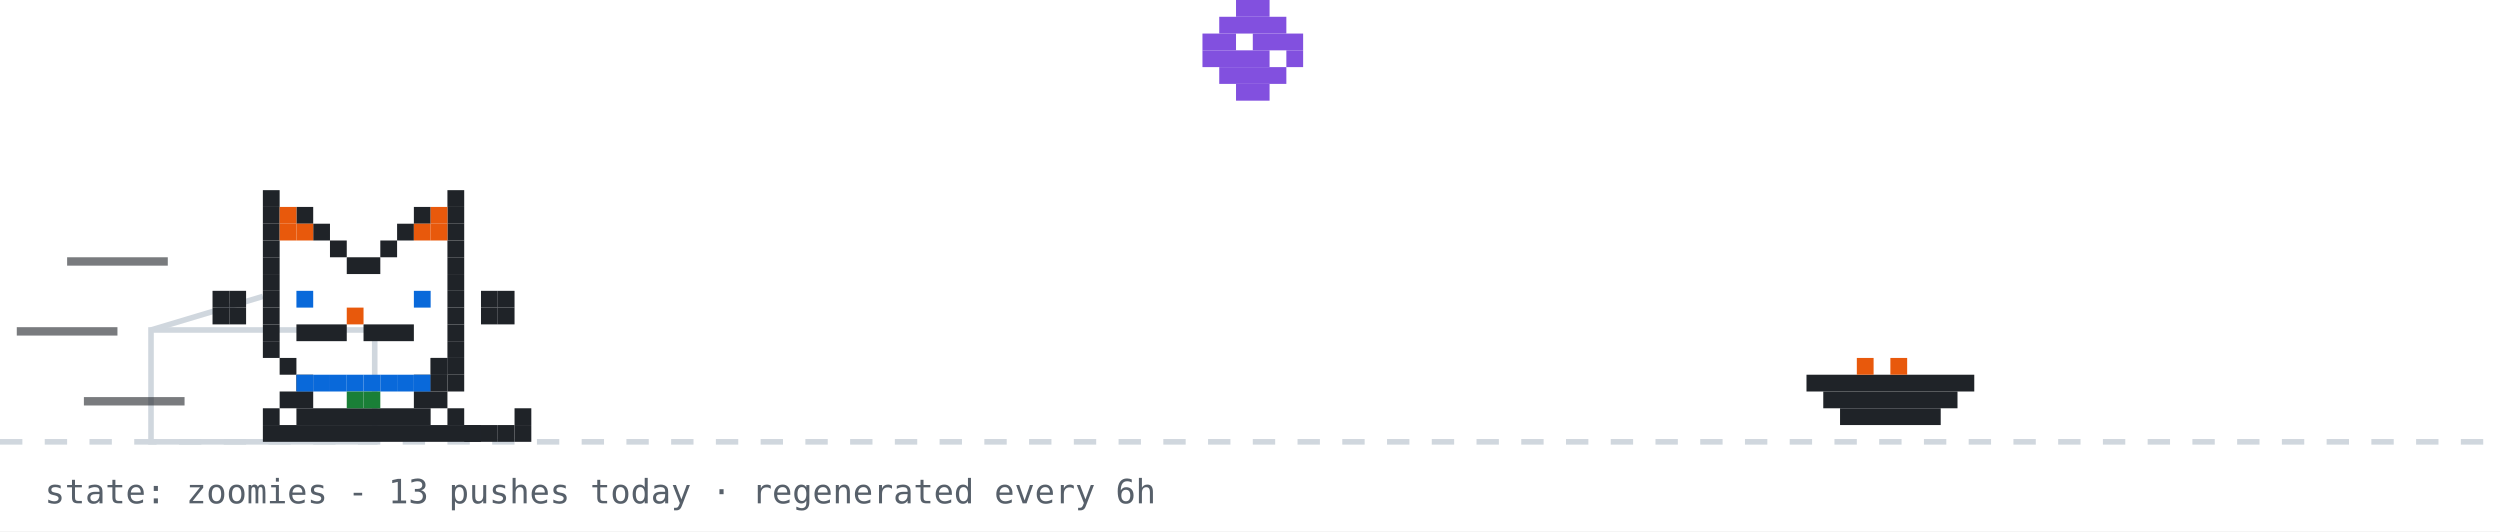
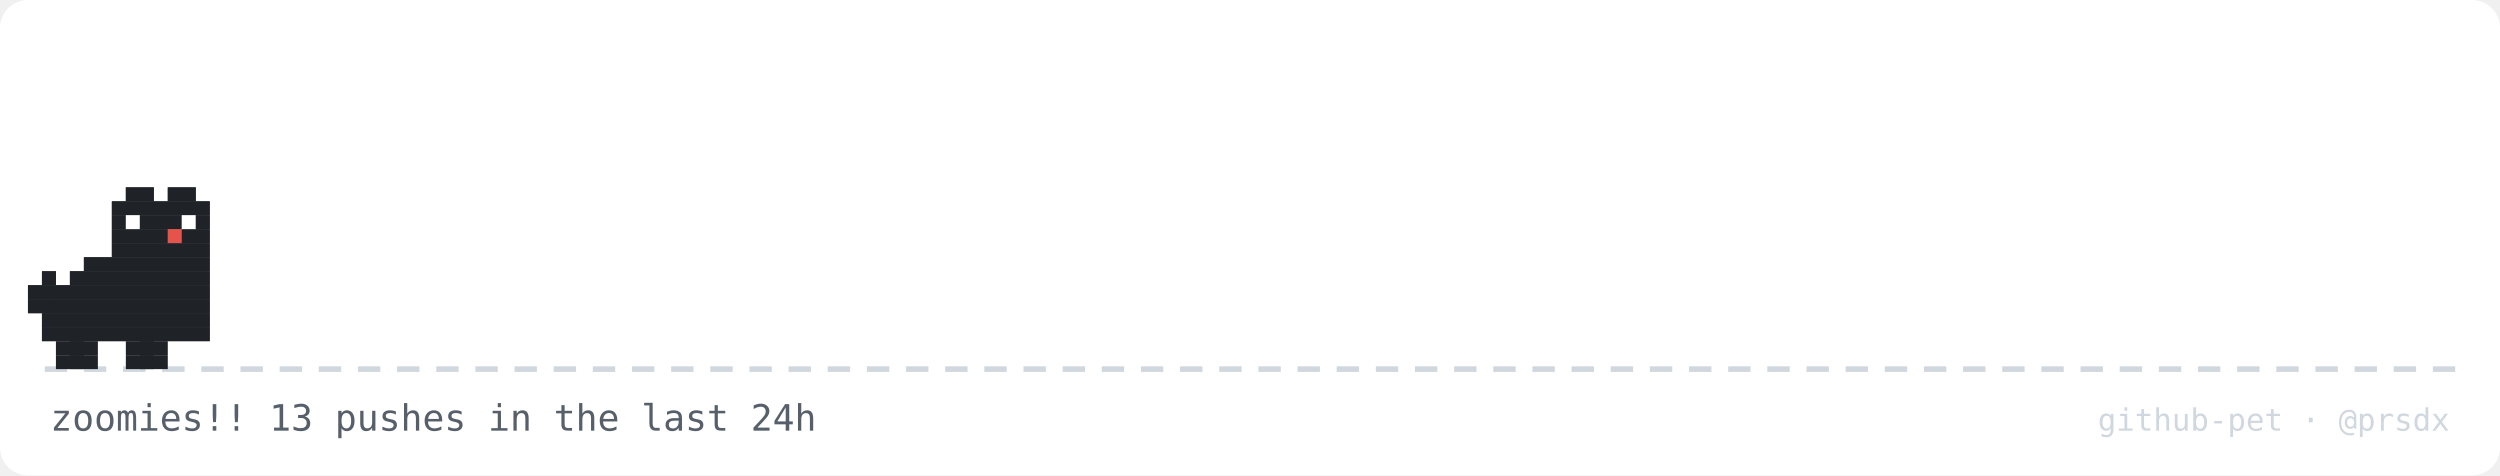
- <svg xmlns="http://www.w3.org/2000/svg" width="894" height="190" viewBox="0 0 894 190" role="img" aria-label="github pet: zoomies">
-   <rect width="894" height="190" fill="#ffffff" />
-   <line x1="0" y1="158" x2="894" y2="158" stroke="#d0d7de" stroke-width="2" stroke-dasharray="8 8" />
-   <rect x="54" y="118" width="80" height="40" fill="none" stroke="#d0d7de" stroke-width="2" />
-   <line x1="54" y1="118" x2="94" y2="106" stroke="#d0d7de" stroke-width="2" />
-   <g transform="translate(430,0)">
+ <svg xmlns="http://www.w3.org/2000/svg" width="894" height="170" viewBox="0 0 894 170" font-family="ui-monospace, SFMono-Regular, Menlo, Consolas, monospace">
+   <rect width="894" height="170" rx="10" fill="#ffffff" />
+   <line x1="16" y1="132" x2="878" y2="132" stroke="#d0d7de" stroke-width="2" stroke-dasharray="8 6" />
+   <g transform="translate(0,62)">
    <g>
-       <animateTransform attributeName="transform" type="translate" values="0 0;0 0;52 -10;52 0;52 0;0 0" keyTimes="0;0.660;0.690;0.780;0.860;1" dur="14s" begin="7s" repeatCount="indefinite" />
-       <rect x="12" y="0" width="12" height="6" fill="#8250df" />
-       <rect x="6" y="6" width="24" height="6" fill="#8250df" />
-       <rect x="0" y="12" width="12" height="6" fill="#8250df" />
-       <rect x="18" y="12" width="18" height="6" fill="#8250df" />
-       <rect x="0" y="18" width="24" height="6" fill="#8250df" />
-       <rect x="30" y="18" width="6" height="6" fill="#8250df" />
-       <rect x="6" y="24" width="24" height="6" fill="#8250df" />
-       <rect x="12" y="30" width="12" height="6" fill="#8250df" />
-     </g>
-   </g>
-   <rect x="646" y="134" width="60" height="6" fill="#1f2328" />
-   <rect x="652" y="140" width="48" height="6" fill="#1f2328" />
-   <rect x="658" y="146" width="36" height="6" fill="#1f2328" />
-   <rect x="664" y="128" width="6" height="6" fill="#e8590c" />
-   <rect x="676" y="128" width="6" height="6" fill="#e8590c" />
-   <g transform="translate(70,0)">
-     <animateTransform attributeName="transform" type="translate" values="70 0;500 0;500 0;320 0;320 0;70 0;70 0" keyTimes="0;0.12;0.35;0.45;0.62;0.82;1" dur="14s" begin="7s" repeatCount="indefinite" />
-     <g>
-       <animateTransform attributeName="transform" type="translate" values="0 0;0 -3;0 0" dur="0.7s" repeatCount="indefinite" />
-       <rect x="30" y="128" width="6" height="6" fill="#1f2328" />
-       <rect x="84" y="128" width="6" height="6" fill="#1f2328" />
-       <rect x="36" y="134" width="6" height="6" fill="#1f2328" />
-       <rect x="78" y="134" width="6" height="6" fill="#1f2328" />
-       <rect x="30" y="140" width="12" height="6" fill="#1f2328" />
-       <rect x="78" y="140" width="12" height="6" fill="#1f2328" />
-       <rect x="24" y="146" width="6" height="6" fill="#1f2328" />
-       <rect x="36" y="146" width="48" height="6" fill="#1f2328" />
-       <rect x="90" y="146" width="6" height="6" fill="#1f2328" />
-       <rect x="24" y="152" width="78" height="6" fill="#1f2328" />
-       <rect x="36" y="134" width="6" height="6" fill="#0969da" />
-       <rect x="42" y="134" width="6" height="6" fill="#0969da" />
-       <rect x="48" y="134" width="6" height="6" fill="#0969da" />
-       <rect x="54" y="134" width="6" height="6" fill="#0969da" />
-       <rect x="60" y="134" width="6" height="6" fill="#0969da" />
-       <rect x="66" y="134" width="6" height="6" fill="#0969da" />
-       <rect x="72" y="134" width="6" height="6" fill="#0969da" />
-       <rect x="78" y="134" width="6" height="6" fill="#0969da" />
-       <rect x="54" y="140" width="6" height="6" fill="#1a7f37" />
-       <rect x="60" y="140" width="6" height="6" fill="#1a7f37" />
+       <animateTransform attributeName="transform" type="translate" values="-90 0; 900 0" dur="2.4s" repeatCount="indefinite" calcMode="linear" />
      <g>
-         <animate attributeName="opacity" values="1;0;1" keyTimes="0;0.5;1" calcMode="discrete" dur="1.4s" repeatCount="indefinite" />
-         <rect x="96" y="152" width="6" height="6" fill="#1f2328" />
-         <rect x="102" y="152" width="6" height="6" fill="#1f2328" />
-         <rect x="108" y="152" width="6" height="6" fill="#1f2328" />
-         <rect x="114" y="152" width="6" height="6" fill="#1f2328" />
-         <rect x="114" y="146" width="6" height="6" fill="#1f2328" />
-       </g>
-       <g opacity="0">
-         <animate attributeName="opacity" values="0;1;0" keyTimes="0;0.5;1" calcMode="discrete" dur="1.4s" repeatCount="indefinite" />
-         <rect x="114" y="152" width="6" height="6" fill="#1f2328" />
-         <rect x="114" y="146" width="6" height="6" fill="#1f2328" />
-         <rect x="114" y="140" width="6" height="6" fill="#1f2328" />
-         <rect x="108" y="140" width="6" height="6" fill="#1f2328" />
-         <rect x="108" y="134" width="6" height="6" fill="#1f2328" />
+         <rect x="45" y="5" width="10" height="5" fill="#1f2328" />
+         <rect x="60" y="5" width="10" height="5" fill="#1f2328" />
+         <rect x="40" y="10" width="35" height="5" fill="#1f2328" />
+         <rect x="40" y="15" width="5" height="5" fill="#1f2328" />
+         <rect x="45" y="15" width="5" height="5" fill="#ffffff" />
+         <rect x="50" y="15" width="15" height="5" fill="#1f2328" />
+         <rect x="65" y="15" width="5" height="5" fill="#ffffff" />
+         <rect x="70" y="15" width="5" height="5" fill="#1f2328" />
+         <rect x="40" y="20" width="20" height="5" fill="#1f2328" />
+         <rect x="60" y="20" width="5" height="5" fill="#e5534b" />
+         <rect x="65" y="20" width="10" height="5" fill="#1f2328" />
+         <rect x="40" y="25" width="35" height="5" fill="#1f2328" />
+         <rect x="30" y="30" width="45" height="5" fill="#1f2328" />
+         <rect x="15" y="35" width="5" height="5" fill="#1f2328" />
+         <rect x="25" y="35" width="50" height="5" fill="#1f2328" />
+         <rect x="10" y="40" width="10" height="5" fill="#1f2328" />
+         <rect x="20" y="40" width="55" height="5" fill="#1f2328" />
+         <rect x="10" y="45" width="5" height="5" fill="#1f2328" />
+         <rect x="15" y="45" width="60" height="5" fill="#1f2328" />
+         <rect x="15" y="50" width="60" height="5" fill="#1f2328" />
+         <rect x="15" y="55" width="60" height="5" fill="#1f2328" />
+         <rect x="20" y="60" width="10" height="5" fill="#1f2328" />
+         <rect x="45" y="60" width="10" height="5" fill="#1f2328" />
+         <rect x="20" y="65" width="10" height="5" fill="#1f2328" />
+         <rect x="45" y="65" width="10" height="5" fill="#1f2328" />
+         <animate attributeName="opacity" values="1;0" keyTimes="0;0.5" calcMode="discrete" dur="0.36s" repeatCount="indefinite" />
      </g>
      <g>
-         <animate attributeName="opacity" values="1;1;0;0;1" keyTimes="0;0.660;0.720;0.780;1" calcMode="discrete" dur="14s" begin="7s" repeatCount="indefinite" />
-         <rect x="84" y="128" width="6" height="6" fill="#1f2328" />
-         <rect x="90" y="128" width="6" height="6" fill="#1f2328" />
-         <rect x="84" y="134" width="6" height="6" fill="#1f2328" />
-         <rect x="90" y="134" width="6" height="6" fill="#1f2328" />
+         <rect x="45" y="5" width="10" height="5" fill="#1f2328" />
+         <rect x="60" y="5" width="10" height="5" fill="#1f2328" />
+         <rect x="40" y="10" width="35" height="5" fill="#1f2328" />
+         <rect x="40" y="15" width="5" height="5" fill="#1f2328" />
+         <rect x="45" y="15" width="5" height="5" fill="#ffffff" />
+         <rect x="50" y="15" width="15" height="5" fill="#1f2328" />
+         <rect x="65" y="15" width="5" height="5" fill="#ffffff" />
+         <rect x="70" y="15" width="5" height="5" fill="#1f2328" />
+         <rect x="40" y="20" width="20" height="5" fill="#1f2328" />
+         <rect x="60" y="20" width="5" height="5" fill="#e5534b" />
+         <rect x="65" y="20" width="10" height="5" fill="#1f2328" />
+         <rect x="40" y="25" width="35" height="5" fill="#1f2328" />
+         <rect x="30" y="30" width="45" height="5" fill="#1f2328" />
+         <rect x="15" y="35" width="5" height="5" fill="#1f2328" />
+         <rect x="25" y="35" width="50" height="5" fill="#1f2328" />
+         <rect x="10" y="40" width="10" height="5" fill="#1f2328" />
+         <rect x="20" y="40" width="55" height="5" fill="#1f2328" />
+         <rect x="10" y="45" width="5" height="5" fill="#1f2328" />
+         <rect x="15" y="45" width="60" height="5" fill="#1f2328" />
+         <rect x="15" y="50" width="60" height="5" fill="#1f2328" />
+         <rect x="15" y="55" width="60" height="5" fill="#1f2328" />
+         <rect x="25" y="60" width="10" height="5" fill="#1f2328" />
+         <rect x="50" y="60" width="10" height="5" fill="#1f2328" />
+         <rect x="25" y="65" width="10" height="5" fill="#1f2328" />
+         <rect x="50" y="65" width="10" height="5" fill="#1f2328" />
+         <animate attributeName="opacity" values="0;1" keyTimes="0;0.5" calcMode="discrete" dur="0.36s" repeatCount="indefinite" />
      </g>
-       <g opacity="0">
-         <animate attributeName="opacity" values="0;0;1;1;0" keyTimes="0;0.660;0.720;0.780;1" calcMode="discrete" dur="14s" begin="7s" repeatCount="indefinite" />
-         <rect x="96" y="134" width="6" height="6" fill="#1f2328" />
-         <rect x="102" y="134" width="6" height="6" fill="#1f2328" />
-         <rect x="108" y="134" width="6" height="6" fill="#1f2328" />
-         <rect x="114" y="134" width="6" height="6" fill="#1f2328" />
-         <rect x="114" y="128" width="6" height="6" fill="#1f2328" />
-       </g>
-       <g>
-         <animateTransform attributeName="transform" type="translate" values="0 0;0 0;0 8;0 0;0 8;0 0;0 8;0 0;0 0" keyTimes="0.000;0.150;0.180;0.210;0.240;0.270;0.300;0.330;1.000" dur="14s" begin="7s" repeatCount="indefinite" />
-         <rect x="24" y="68" width="6" height="6" fill="#1f2328" />
-         <rect x="90" y="68" width="6" height="6" fill="#1f2328" />
-         <rect x="24" y="74" width="6" height="6" fill="#1f2328" />
-         <rect x="36" y="74" width="6" height="6" fill="#1f2328" />
-         <rect x="78" y="74" width="6" height="6" fill="#1f2328" />
-         <rect x="90" y="74" width="6" height="6" fill="#1f2328" />
-         <rect x="24" y="80" width="6" height="6" fill="#1f2328" />
-         <rect x="42" y="80" width="6" height="6" fill="#1f2328" />
-         <rect x="72" y="80" width="6" height="6" fill="#1f2328" />
-         <rect x="90" y="80" width="6" height="6" fill="#1f2328" />
-         <rect x="24" y="86" width="6" height="6" fill="#1f2328" />
-         <rect x="48" y="86" width="6" height="6" fill="#1f2328" />
-         <rect x="66" y="86" width="6" height="6" fill="#1f2328" />
-         <rect x="90" y="86" width="6" height="6" fill="#1f2328" />
-         <rect x="24" y="92" width="6" height="6" fill="#1f2328" />
-         <rect x="54" y="92" width="12" height="6" fill="#1f2328" />
-         <rect x="90" y="92" width="6" height="6" fill="#1f2328" />
-         <rect x="24" y="98" width="6" height="6" fill="#1f2328" />
-         <rect x="90" y="98" width="6" height="6" fill="#1f2328" />
-         <rect x="24" y="104" width="6" height="6" fill="#1f2328" />
-         <rect x="90" y="104" width="6" height="6" fill="#1f2328" />
-         <rect x="24" y="110" width="6" height="6" fill="#1f2328" />
-         <rect x="54" y="110" width="6" height="6" fill="#e8590c" />
-         <rect x="90" y="110" width="6" height="6" fill="#1f2328" />
-         <rect x="24" y="116" width="6" height="6" fill="#1f2328" />
-         <rect x="36" y="116" width="18" height="6" fill="#1f2328" />
-         <rect x="60" y="116" width="18" height="6" fill="#1f2328" />
-         <rect x="90" y="116" width="6" height="6" fill="#1f2328" />
-         <rect x="24" y="122" width="6" height="6" fill="#1f2328" />
-         <rect x="90" y="122" width="6" height="6" fill="#1f2328" />
-         <rect x="30" y="74" width="6" height="6" fill="#e8590c" />
-         <rect x="84" y="74" width="6" height="6" fill="#e8590c" />
-         <rect x="30" y="80" width="6" height="6" fill="#e8590c" />
-         <rect x="36" y="80" width="6" height="6" fill="#e8590c" />
-         <rect x="78" y="80" width="6" height="6" fill="#e8590c" />
-         <rect x="84" y="80" width="6" height="6" fill="#e8590c" />
-         <rect x="6" y="104" width="6" height="6" fill="#1f2328" />
-         <rect x="12" y="104" width="6" height="6" fill="#1f2328" />
-         <rect x="6" y="110" width="6" height="6" fill="#1f2328" />
-         <rect x="12" y="110" width="6" height="6" fill="#1f2328" />
-         <rect x="102" y="104" width="6" height="6" fill="#1f2328" />
-         <rect x="108" y="104" width="6" height="6" fill="#1f2328" />
-         <rect x="102" y="110" width="6" height="6" fill="#1f2328" />
-         <rect x="108" y="110" width="6" height="6" fill="#1f2328" />
-         <g>
-           <animate attributeName="opacity" values="1;0;1" keyTimes="0;0.96;1" calcMode="discrete" dur="4.2s" repeatCount="indefinite" />
-           <rect x="36" y="104" width="6" height="6" fill="#0969da" />
-           <rect x="78" y="104" width="6" height="6" fill="#0969da" />
-         </g>
-         <g opacity="0">
-           <animate attributeName="opacity" values="0;1;0" keyTimes="0;0.96;1" calcMode="discrete" dur="4.2s" repeatCount="indefinite" />
-           <rect x="36" y="104" width="6" height="6" fill="#ffffff" />
-           <rect x="78" y="104" width="6" height="6" fill="#ffffff" />
-         </g>
-       </g>
-       <rect x="-46" y="92" width="36" height="3" fill="#1f2328" opacity="0.6">
-         <animate attributeName="opacity" values="0.6;0.1;0.6" dur="0.5s" begin="0.0s" repeatCount="indefinite" />
+       <rect x="-26" y="18" width="16" height="3" fill="#57606a">
+         <animate attributeName="opacity" values="0;1;0" dur="0.4s" begin="0.0s" repeatCount="indefinite" />
      </rect>
-       <rect x="-64" y="117" width="36" height="3" fill="#1f2328" opacity="0.6">
-         <animate attributeName="opacity" values="0.6;0.1;0.6" dur="0.5s" begin="0.15s" repeatCount="indefinite" />
+       <rect x="-30" y="30" width="11" height="3" fill="#57606a">
+         <animate attributeName="opacity" values="0;1;0" dur="0.4s" begin="0.12s" repeatCount="indefinite" />
      </rect>
-       <rect x="-40" y="142" width="36" height="3" fill="#1f2328" opacity="0.6">
-         <animate attributeName="opacity" values="0.6;0.1;0.6" dur="0.5s" begin="0.3s" repeatCount="indefinite" />
+       <rect x="-34" y="42" width="7" height="3" fill="#57606a">
+         <animate attributeName="opacity" values="0;1;0" dur="0.4s" begin="0.24s" repeatCount="indefinite" />
      </rect>
    </g>
  </g>
-   <g opacity="0">
-     <animate attributeName="opacity" values="0;0;1;1;0;0" keyTimes="0;0.07;0.14;0.85;0.96;1" dur="7s" repeatCount="1" fill="freeze" />
-     <rect x="60" y="12" width="320" height="46" rx="10" fill="#d0d7de" />
-     <polygon points="110,58 130,58 118,74" fill="#d0d7de" />
-     <text x="76" y="31" font-family="monospace" font-size="13" fill="#1f2328">hey! welcome to Shubham's corner</text>
-     <text x="76" y="48" font-family="monospace" font-size="12" fill="#57606a">scroll down for projects + contact</text>
-     <polygon points="210,66 226,66 218,78" fill="#0969da">
-       <animateTransform attributeName="transform" type="translate" values="0 0;0 6;0 0" dur="0.8s" repeatCount="indefinite" />
-     </polygon>
-   </g>
-   <text x="16" y="180" font-family="monospace" font-size="12" fill="#57606a">state: zoomies - 13 pushes today · regenerated every 6h</text>
+   <text x="18" y="154" font-size="13" fill="#57606a">zoomies!! 13 pushes in the last 24h</text>
+   <text x="876" y="154" font-size="11" fill="#d0d7de" text-anchor="end">github-pet · @prsdx</text>
</svg>
